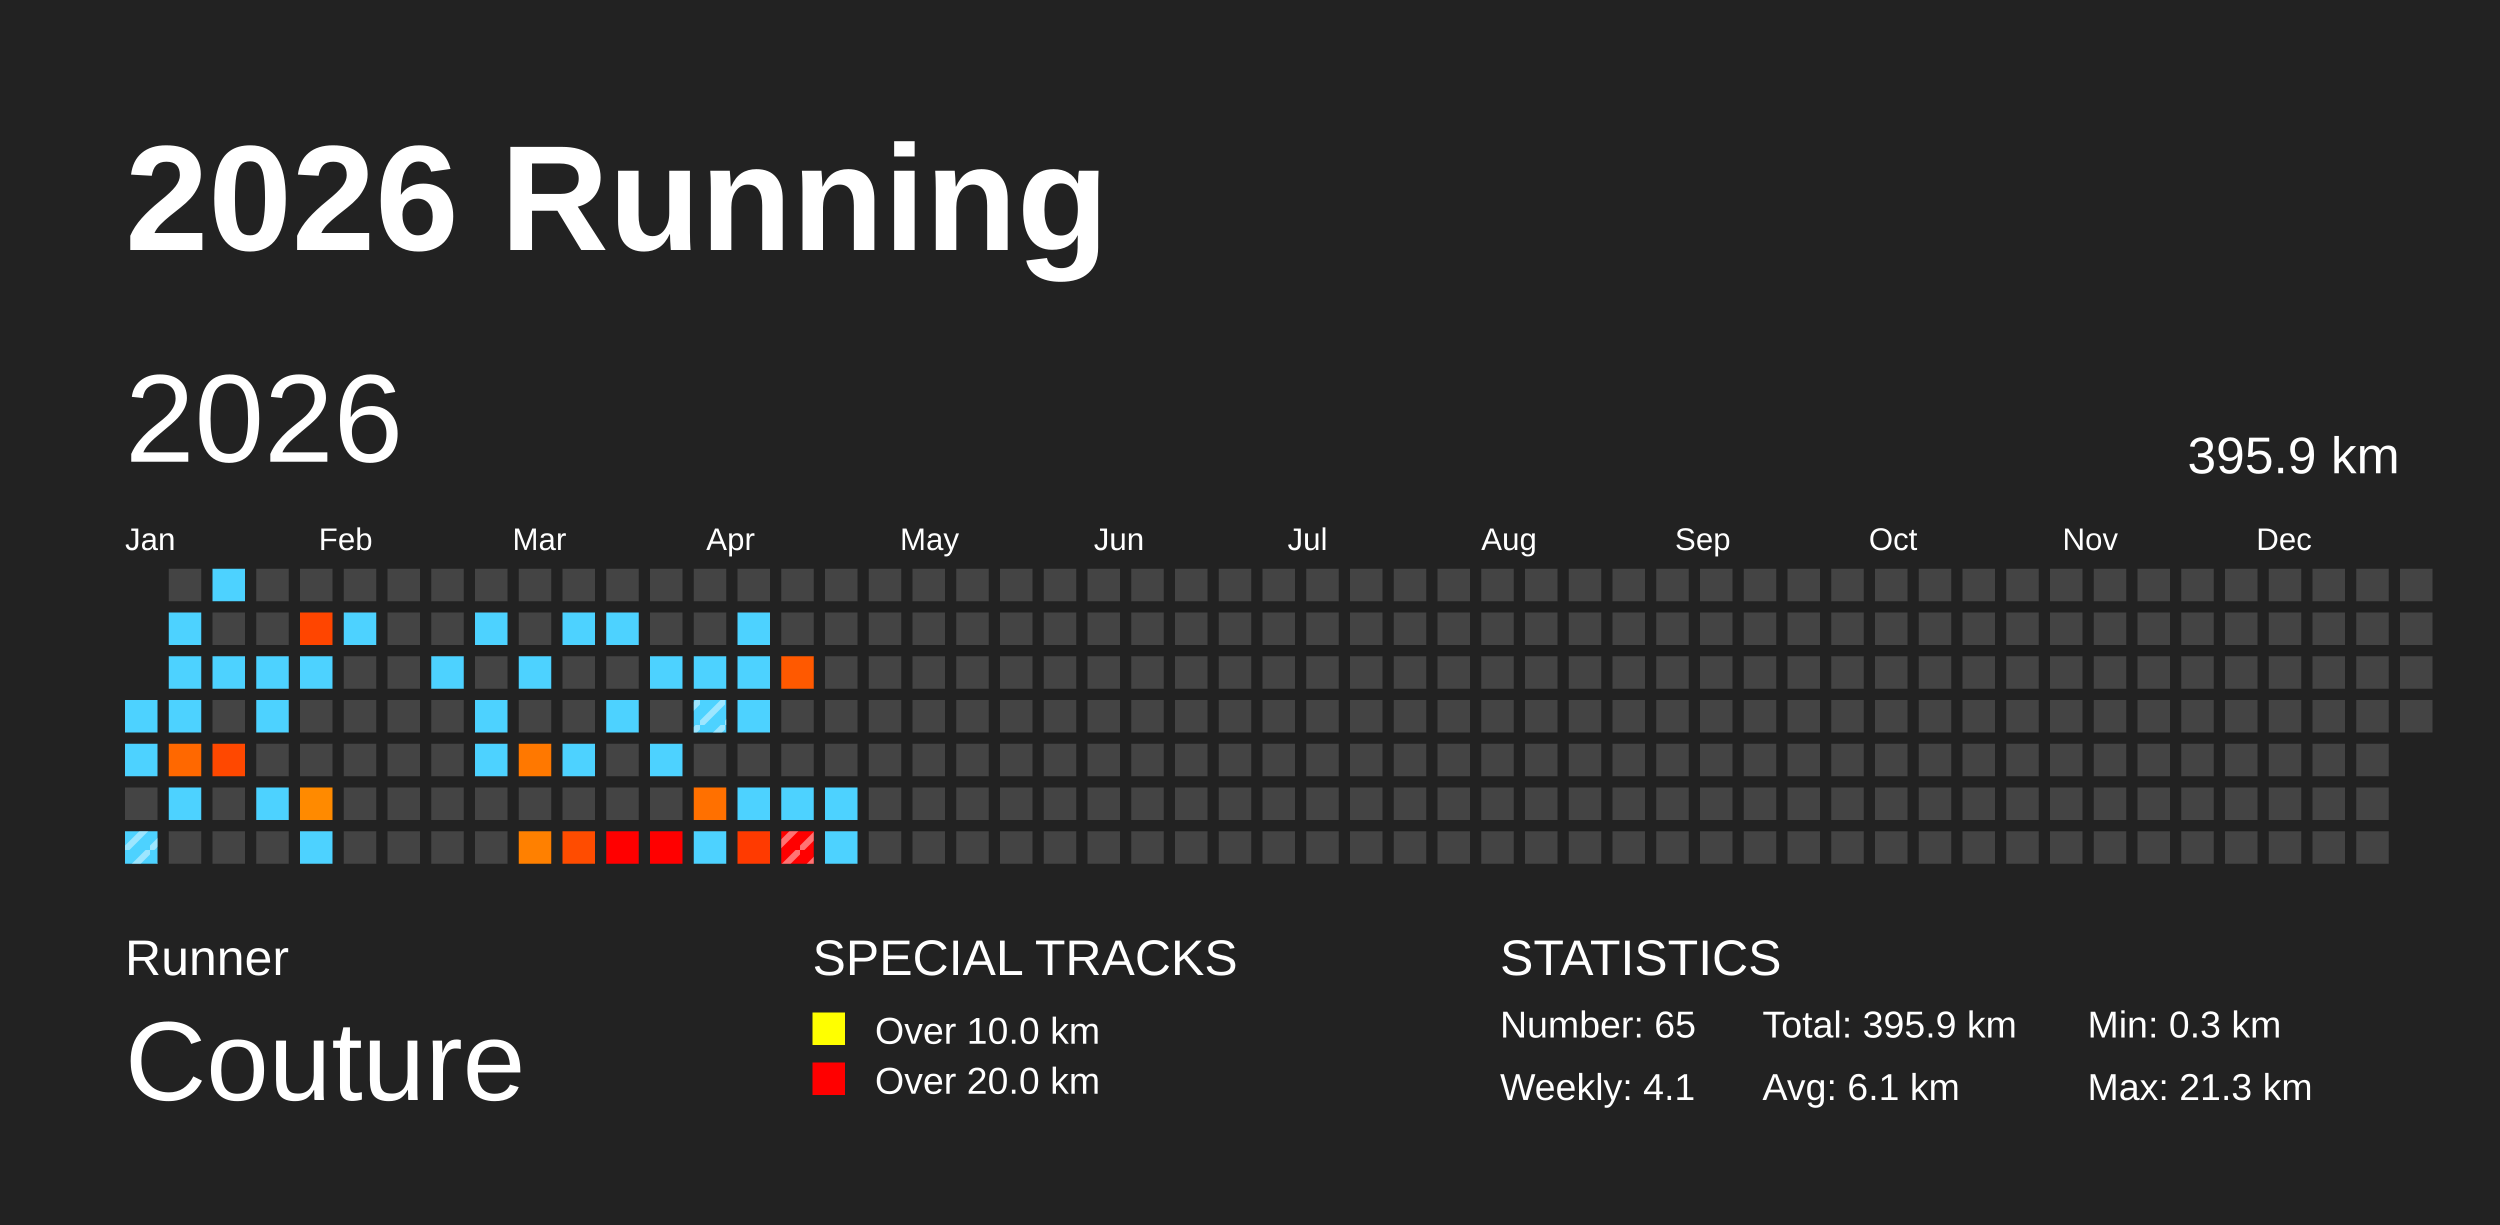
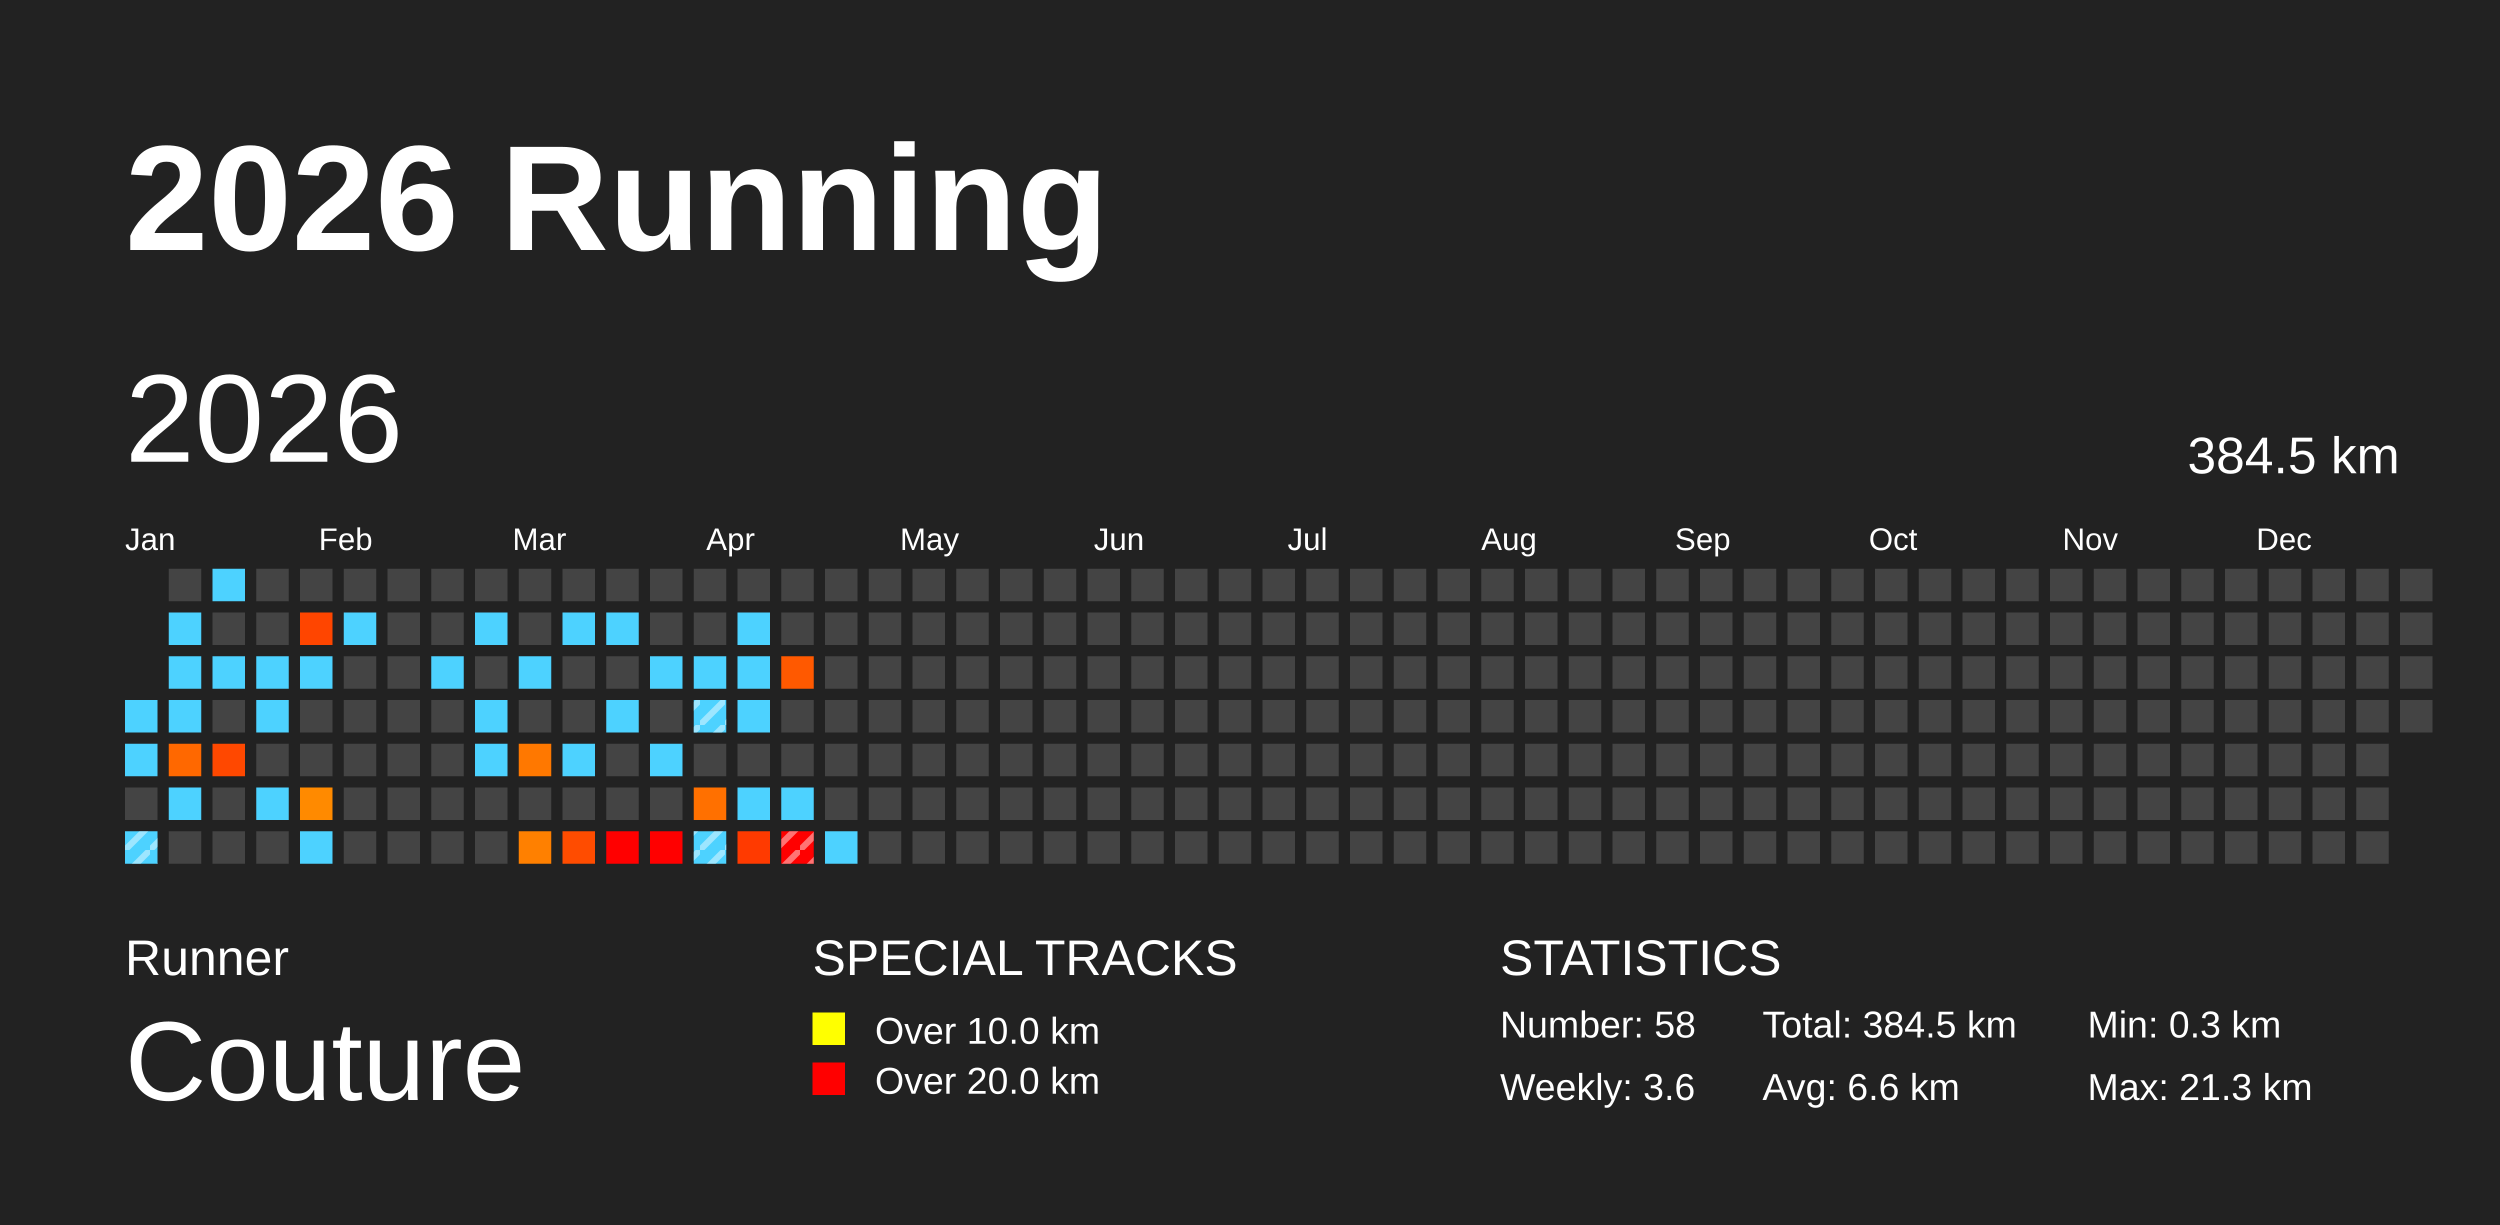
<svg xmlns="http://www.w3.org/2000/svg" baseProfile="full" height="98mm" version="1.1" viewBox="0,0,200,98" width="200mm">
  <defs>
    <pattern height="2" id="indoor-stripe" patternUnits="userSpaceOnUse" width="2">
      <line stroke="white" stroke-opacity="0.45" stroke-width="0.5" x1="0" x2="2" y1="2" y2="0" />
    </pattern>
  </defs>
  <rect fill="#222222" height="98" width="200" x="0" y="0" />
  <text fill="#FFFFFF" style="font-size:12px; font-family:Arial; font-weight:bold;" x="10" y="20">2026 Running</text>
  <text fill="#FFFFFF" style="font-size:4px; font-family:Arial" x="10" y="78">Runner</text>
  <text fill="#FFFFFF" style="font-size:9px; font-family:Arial" x="10" y="88">Couture</text>
  <text fill="#FFFFFF" style="font-size:4px; font-family:Arial" x="65" y="78">SPECIAL TRACKS</text>
  <rect fill="yellow" height="2.6" width="2.6" x="65" y="81" />
  <text fill="#FFFFFF" style="font-size:3px; font-family:Arial" x="70" y="83.5">Over 10.0 km</text>
  <rect fill="red" height="2.6" width="2.6" x="65" y="85" />
  <text fill="#FFFFFF" style="font-size:3px; font-family:Arial" x="70" y="87.5">Over 20.0 km</text>
  <text fill="#FFFFFF" style="font-size:4px; font-family:Arial" x="120" y="78">STATISTICS</text>
-   <text fill="#FFFFFF" style="font-size:3px; font-family:Arial" x="120" y="83">Number: 65</text>
-   <text fill="#FFFFFF" style="font-size:3px; font-family:Arial" x="120" y="88">Weekly: 4.1</text>
-   <text fill="#FFFFFF" style="font-size:3px; font-family:Arial" x="141" y="83">Total: 395.9 km</text>
-   <text fill="#FFFFFF" style="font-size:3px; font-family:Arial" x="141" y="88">Avg: 6.1 km</text>
+   <text fill="#FFFFFF" style="font-size:3px; font-family:Arial" x="120" y="83">Number: 58</text>
+   <text fill="#FFFFFF" style="font-size:3px; font-family:Arial" x="120" y="88">Weekly: 3.6</text>
+   <text fill="#FFFFFF" style="font-size:3px; font-family:Arial" x="141" y="83">Total: 384.5 km</text>
+   <text fill="#FFFFFF" style="font-size:3px; font-family:Arial" x="141" y="88">Avg: 6.6 km</text>
  <text fill="#FFFFFF" style="font-size:3px; font-family:Arial" x="167" y="83">Min: 0.3 km</text>
  <text fill="#FFFFFF" style="font-size:3px; font-family:Arial" x="167" y="88">Max: 21.3 km</text>
  <text dominant-baseline="hanging" fill="#FFFFFF" style="font-size:10.0px; font-family:Arial;" x="10" y="30">2026</text>
-   <text dominant-baseline="hanging" fill="#FFFFFF" style="font-size:4.125px; font-family:Arial;" x="175" y="35">395.9 km</text>
+   <text dominant-baseline="hanging" fill="#FFFFFF" style="font-size:4.125px; font-family:Arial;" x="175" y="35">384.5 km</text>
  <text fill="#FFFFFF" style="font-size:2.5px; font-family:Arial" x="10.0" y="44">Jan</text>
  <text fill="#FFFFFF" style="font-size:2.5px; font-family:Arial" x="25.5" y="44">Feb</text>
  <text fill="#FFFFFF" style="font-size:2.5px; font-family:Arial" x="41.0" y="44">Mar</text>
  <text fill="#FFFFFF" style="font-size:2.5px; font-family:Arial" x="56.5" y="44">Apr</text>
  <text fill="#FFFFFF" style="font-size:2.5px; font-family:Arial" x="72.0" y="44">May</text>
  <text fill="#FFFFFF" style="font-size:2.5px; font-family:Arial" x="87.5" y="44">Jun</text>
  <text fill="#FFFFFF" style="font-size:2.5px; font-family:Arial" x="103.0" y="44">Jul</text>
  <text fill="#FFFFFF" style="font-size:2.5px; font-family:Arial" x="118.5" y="44">Aug</text>
  <text fill="#FFFFFF" style="font-size:2.5px; font-family:Arial" x="134.0" y="44">Sep</text>
  <text fill="#FFFFFF" style="font-size:2.5px; font-family:Arial" x="149.5" y="44">Oct</text>
  <text fill="#FFFFFF" style="font-size:2.5px; font-family:Arial" x="165.0" y="44">Nov</text>
  <text fill="#FFFFFF" style="font-size:2.5px; font-family:Arial" x="180.5" y="44">Dec</text>
  <rect fill="#4dd2ff" height="2.6" width="2.6" x="10.0" y="56.0" />
  <rect fill="#4dd2ff" height="2.6" width="2.6" x="10.0" y="59.5" />
  <rect fill="#444444" height="2.6" width="2.6" x="10.0" y="63.0" />
  <rect fill="#4dd2ff" height="2.6" width="2.6" x="10.0" y="66.5" />
  <rect fill="url(#indoor-stripe)" height="2.6" width="2.6" x="10.0" y="66.5" />
  <rect fill="#444444" height="2.6" width="2.6" x="13.5" y="45.5" />
  <rect fill="#4dd2ff" height="2.6" width="2.6" x="13.5" y="49.0" />
  <rect fill="#4dd2ff" height="2.6" width="2.6" x="13.5" y="52.5" />
  <rect fill="#4dd2ff" height="2.6" width="2.6" x="13.5" y="56.0" />
  <rect fill="#ff6800" height="2.6" width="2.6" x="13.5" y="59.5" />
  <rect fill="#4dd2ff" height="2.6" width="2.6" x="13.5" y="63.0" />
  <rect fill="#444444" height="2.6" width="2.6" x="13.5" y="66.5" />
  <rect fill="#4dd2ff" height="2.6" width="2.6" x="17.0" y="45.5" />
  <rect fill="#444444" height="2.6" width="2.6" x="17.0" y="49.0" />
  <rect fill="#4dd2ff" height="2.6" width="2.6" x="17.0" y="52.5" />
  <rect fill="#444444" height="2.6" width="2.6" x="17.0" y="56.0" />
  <rect fill="#ff4800" height="2.6" width="2.6" x="17.0" y="59.5" />
  <rect fill="#444444" height="2.6" width="2.6" x="17.0" y="63.0" />
  <rect fill="#444444" height="2.6" width="2.6" x="17.0" y="66.5" />
  <rect fill="#444444" height="2.6" width="2.6" x="20.5" y="45.5" />
  <rect fill="#444444" height="2.6" width="2.6" x="20.5" y="49.0" />
  <rect fill="#4dd2ff" height="2.6" width="2.6" x="20.5" y="52.5" />
  <rect fill="#4dd2ff" height="2.6" width="2.6" x="20.5" y="56.0" />
  <rect fill="#444444" height="2.6" width="2.6" x="20.5" y="59.5" />
  <rect fill="#4dd2ff" height="2.6" width="2.6" x="20.5" y="63.0" />
  <rect fill="#444444" height="2.6" width="2.6" x="20.5" y="66.5" />
  <rect fill="#444444" height="2.6" width="2.6" x="24.0" y="45.5" />
  <rect fill="#ff4500" height="2.6" width="2.6" x="24.0" y="49.0" />
  <rect fill="#4dd2ff" height="2.6" width="2.6" x="24.0" y="52.5" />
  <rect fill="#444444" height="2.6" width="2.6" x="24.0" y="56.0" />
  <rect fill="#444444" height="2.6" width="2.6" x="24.0" y="59.5" />
  <rect fill="#ff8a00" height="2.6" width="2.6" x="24.0" y="63.0" />
  <rect fill="#4dd2ff" height="2.6" width="2.6" x="24.0" y="66.5" />
  <rect fill="#444444" height="2.6" width="2.6" x="27.5" y="45.5" />
  <rect fill="#4dd2ff" height="2.6" width="2.6" x="27.5" y="49.0" />
  <rect fill="#444444" height="2.6" width="2.6" x="27.5" y="52.5" />
  <rect fill="#444444" height="2.6" width="2.6" x="27.5" y="56.0" />
  <rect fill="#444444" height="2.6" width="2.6" x="27.5" y="59.5" />
  <rect fill="#444444" height="2.6" width="2.6" x="27.5" y="63.0" />
  <rect fill="#444444" height="2.6" width="2.6" x="27.5" y="66.5" />
  <rect fill="#444444" height="2.6" width="2.6" x="31.0" y="45.5" />
  <rect fill="#444444" height="2.6" width="2.6" x="31.0" y="49.0" />
  <rect fill="#444444" height="2.6" width="2.6" x="31.0" y="52.5" />
  <rect fill="#444444" height="2.6" width="2.6" x="31.0" y="56.0" />
  <rect fill="#444444" height="2.6" width="2.6" x="31.0" y="59.5" />
  <rect fill="#444444" height="2.6" width="2.6" x="31.0" y="63.0" />
  <rect fill="#444444" height="2.6" width="2.6" x="31.0" y="66.5" />
  <rect fill="#444444" height="2.6" width="2.6" x="34.5" y="45.5" />
  <rect fill="#444444" height="2.6" width="2.6" x="34.5" y="49.0" />
  <rect fill="#4dd2ff" height="2.6" width="2.6" x="34.5" y="52.5" />
  <rect fill="#444444" height="2.6" width="2.6" x="34.5" y="56.0" />
  <rect fill="#444444" height="2.6" width="2.6" x="34.5" y="59.5" />
  <rect fill="#444444" height="2.6" width="2.6" x="34.5" y="63.0" />
  <rect fill="#444444" height="2.6" width="2.6" x="34.5" y="66.5" />
  <rect fill="#444444" height="2.6" width="2.6" x="38.0" y="45.5" />
  <rect fill="#4dd2ff" height="2.6" width="2.6" x="38.0" y="49.0" />
  <rect fill="#444444" height="2.6" width="2.6" x="38.0" y="52.5" />
  <rect fill="#4dd2ff" height="2.6" width="2.6" x="38.0" y="56.0" />
  <rect fill="#4dd2ff" height="2.6" width="2.6" x="38.0" y="59.5" />
  <rect fill="#444444" height="2.6" width="2.6" x="38.0" y="63.0" />
  <rect fill="#444444" height="2.6" width="2.6" x="38.0" y="66.5" />
  <rect fill="#444444" height="2.6" width="2.6" x="41.5" y="45.5" />
  <rect fill="#444444" height="2.6" width="2.6" x="41.5" y="49.0" />
  <rect fill="#4dd2ff" height="2.6" width="2.6" x="41.5" y="52.5" />
  <rect fill="#444444" height="2.6" width="2.6" x="41.5" y="56.0" />
  <rect fill="#ff7800" height="2.6" width="2.6" x="41.5" y="59.5" />
  <rect fill="#444444" height="2.6" width="2.6" x="41.5" y="63.0" />
  <rect fill="#ff8000" height="2.6" width="2.6" x="41.5" y="66.5" />
  <rect fill="#444444" height="2.6" width="2.6" x="45.0" y="45.5" />
  <rect fill="#4dd2ff" height="2.6" width="2.6" x="45.0" y="49.0" />
  <rect fill="#444444" height="2.6" width="2.6" x="45.0" y="52.5" />
  <rect fill="#444444" height="2.6" width="2.6" x="45.0" y="56.0" />
  <rect fill="#4dd2ff" height="2.6" width="2.6" x="45.0" y="59.5" />
  <rect fill="#444444" height="2.6" width="2.6" x="45.0" y="63.0" />
  <rect fill="#ff4c00" height="2.6" width="2.6" x="45.0" y="66.5" />
  <rect fill="#444444" height="2.6" width="2.6" x="48.5" y="45.5" />
  <rect fill="#4dd2ff" height="2.6" width="2.6" x="48.5" y="49.0" />
  <rect fill="#444444" height="2.6" width="2.6" x="48.5" y="52.5" />
  <rect fill="#4dd2ff" height="2.6" width="2.6" x="48.5" y="56.0" />
  <rect fill="#444444" height="2.6" width="2.6" x="48.5" y="59.5" />
  <rect fill="#444444" height="2.6" width="2.6" x="48.5" y="63.0" />
  <rect fill="red" height="2.6" width="2.6" x="48.5" y="66.5" />
  <rect fill="#444444" height="2.6" width="2.6" x="52.0" y="45.5" />
  <rect fill="#444444" height="2.6" width="2.6" x="52.0" y="49.0" />
  <rect fill="#4dd2ff" height="2.6" width="2.6" x="52.0" y="52.5" />
  <rect fill="#444444" height="2.6" width="2.6" x="52.0" y="56.0" />
  <rect fill="#4dd2ff" height="2.6" width="2.6" x="52.0" y="59.5" />
  <rect fill="#444444" height="2.6" width="2.6" x="52.0" y="63.0" />
  <rect fill="red" height="2.6" width="2.6" x="52.0" y="66.5" />
  <rect fill="#444444" height="2.6" width="2.6" x="55.5" y="45.5" />
  <rect fill="#444444" height="2.6" width="2.6" x="55.5" y="49.0" />
  <rect fill="#4dd2ff" height="2.6" width="2.6" x="55.5" y="52.5" />
  <rect fill="#4dd2ff" height="2.6" width="2.6" x="55.5" y="56.0" />
  <rect fill="url(#indoor-stripe)" height="2.6" width="2.6" x="55.5" y="56.0" />
  <rect fill="#444444" height="2.6" width="2.6" x="55.5" y="59.5" />
  <rect fill="#ff7000" height="2.6" width="2.6" x="55.5" y="63.0" />
  <rect fill="#4dd2ff" height="2.6" width="2.6" x="55.5" y="66.5" />
+   <rect fill="url(#indoor-stripe)" height="2.6" width="2.6" x="55.5" y="66.5" />
  <rect fill="#444444" height="2.6" width="2.6" x="59.0" y="45.5" />
  <rect fill="#4dd2ff" height="2.6" width="2.6" x="59.0" y="49.0" />
  <rect fill="#4dd2ff" height="2.6" width="2.6" x="59.0" y="52.5" />
  <rect fill="#4dd2ff" height="2.6" width="2.6" x="59.0" y="56.0" />
  <rect fill="#444444" height="2.6" width="2.6" x="59.0" y="59.5" />
  <rect fill="#4dd2ff" height="2.6" width="2.6" x="59.0" y="63.0" />
  <rect fill="#ff3a00" height="2.6" width="2.6" x="59.0" y="66.5" />
  <rect fill="#444444" height="2.6" width="2.6" x="62.5" y="45.5" />
  <rect fill="#444444" height="2.6" width="2.6" x="62.5" y="49.0" />
  <rect fill="#ff5900" height="2.6" width="2.6" x="62.5" y="52.5" />
  <rect fill="#444444" height="2.6" width="2.6" x="62.5" y="56.0" />
  <rect fill="#444444" height="2.6" width="2.6" x="62.5" y="59.5" />
  <rect fill="#4dd2ff" height="2.6" width="2.6" x="62.5" y="63.0" />
  <rect fill="red" height="2.6" width="2.6" x="62.5" y="66.5" />
  <rect fill="url(#indoor-stripe)" height="2.6" width="2.6" x="62.5" y="66.5" />
  <rect fill="#444444" height="2.6" width="2.6" x="66.0" y="45.5" />
  <rect fill="#444444" height="2.6" width="2.6" x="66.0" y="49.0" />
  <rect fill="#444444" height="2.6" width="2.6" x="66.0" y="52.5" />
  <rect fill="#444444" height="2.6" width="2.6" x="66.0" y="56.0" />
  <rect fill="#444444" height="2.6" width="2.6" x="66.0" y="59.5" />
-   <rect fill="#4dd2ff" height="2.6" width="2.6" x="66.0" y="63.0" />
+   <rect fill="#444444" height="2.6" width="2.6" x="66.0" y="63.0" />
  <rect fill="#4dd2ff" height="2.6" width="2.6" x="66.0" y="66.5" />
  <rect fill="#444444" height="2.6" width="2.6" x="69.5" y="45.5" />
  <rect fill="#444444" height="2.6" width="2.6" x="69.5" y="49.0" />
  <rect fill="#444444" height="2.6" width="2.6" x="69.5" y="52.5" />
  <rect fill="#444444" height="2.6" width="2.6" x="69.5" y="56.0" />
  <rect fill="#444444" height="2.6" width="2.6" x="69.5" y="59.5" />
  <rect fill="#444444" height="2.6" width="2.6" x="69.5" y="63.0" />
  <rect fill="#444444" height="2.6" width="2.6" x="69.5" y="66.5" />
  <rect fill="#444444" height="2.6" width="2.6" x="73.0" y="45.5" />
  <rect fill="#444444" height="2.6" width="2.6" x="73.0" y="49.0" />
  <rect fill="#444444" height="2.6" width="2.6" x="73.0" y="52.5" />
  <rect fill="#444444" height="2.6" width="2.6" x="73.0" y="56.0" />
  <rect fill="#444444" height="2.6" width="2.6" x="73.0" y="59.5" />
  <rect fill="#444444" height="2.6" width="2.6" x="73.0" y="63.0" />
  <rect fill="#444444" height="2.6" width="2.6" x="73.0" y="66.5" />
  <rect fill="#444444" height="2.6" width="2.6" x="76.5" y="45.5" />
  <rect fill="#444444" height="2.6" width="2.6" x="76.5" y="49.0" />
  <rect fill="#444444" height="2.6" width="2.6" x="76.5" y="52.5" />
  <rect fill="#444444" height="2.6" width="2.6" x="76.5" y="56.0" />
  <rect fill="#444444" height="2.6" width="2.6" x="76.5" y="59.5" />
  <rect fill="#444444" height="2.6" width="2.6" x="76.5" y="63.0" />
  <rect fill="#444444" height="2.6" width="2.6" x="76.5" y="66.5" />
  <rect fill="#444444" height="2.6" width="2.6" x="80.0" y="45.5" />
  <rect fill="#444444" height="2.6" width="2.6" x="80.0" y="49.0" />
  <rect fill="#444444" height="2.6" width="2.6" x="80.0" y="52.5" />
  <rect fill="#444444" height="2.6" width="2.6" x="80.0" y="56.0" />
  <rect fill="#444444" height="2.6" width="2.6" x="80.0" y="59.5" />
  <rect fill="#444444" height="2.6" width="2.6" x="80.0" y="63.0" />
  <rect fill="#444444" height="2.6" width="2.6" x="80.0" y="66.5" />
  <rect fill="#444444" height="2.6" width="2.6" x="83.5" y="45.5" />
  <rect fill="#444444" height="2.6" width="2.6" x="83.5" y="49.0" />
  <rect fill="#444444" height="2.6" width="2.6" x="83.5" y="52.5" />
  <rect fill="#444444" height="2.6" width="2.6" x="83.5" y="56.0" />
  <rect fill="#444444" height="2.6" width="2.6" x="83.5" y="59.5" />
  <rect fill="#444444" height="2.6" width="2.6" x="83.5" y="63.0" />
  <rect fill="#444444" height="2.6" width="2.6" x="83.5" y="66.5" />
  <rect fill="#444444" height="2.6" width="2.6" x="87.0" y="45.5" />
  <rect fill="#444444" height="2.6" width="2.6" x="87.0" y="49.0" />
  <rect fill="#444444" height="2.6" width="2.6" x="87.0" y="52.5" />
  <rect fill="#444444" height="2.6" width="2.6" x="87.0" y="56.0" />
  <rect fill="#444444" height="2.6" width="2.6" x="87.0" y="59.5" />
  <rect fill="#444444" height="2.6" width="2.6" x="87.0" y="63.0" />
  <rect fill="#444444" height="2.6" width="2.6" x="87.0" y="66.5" />
  <rect fill="#444444" height="2.6" width="2.6" x="90.5" y="45.5" />
  <rect fill="#444444" height="2.6" width="2.6" x="90.5" y="49.0" />
  <rect fill="#444444" height="2.6" width="2.6" x="90.5" y="52.5" />
  <rect fill="#444444" height="2.6" width="2.6" x="90.5" y="56.0" />
  <rect fill="#444444" height="2.6" width="2.6" x="90.5" y="59.5" />
  <rect fill="#444444" height="2.6" width="2.6" x="90.5" y="63.0" />
  <rect fill="#444444" height="2.6" width="2.6" x="90.5" y="66.5" />
  <rect fill="#444444" height="2.6" width="2.6" x="94.0" y="45.5" />
  <rect fill="#444444" height="2.6" width="2.6" x="94.0" y="49.0" />
  <rect fill="#444444" height="2.6" width="2.6" x="94.0" y="52.5" />
  <rect fill="#444444" height="2.6" width="2.6" x="94.0" y="56.0" />
  <rect fill="#444444" height="2.6" width="2.6" x="94.0" y="59.5" />
  <rect fill="#444444" height="2.6" width="2.6" x="94.0" y="63.0" />
  <rect fill="#444444" height="2.6" width="2.6" x="94.0" y="66.5" />
  <rect fill="#444444" height="2.6" width="2.6" x="97.5" y="45.5" />
  <rect fill="#444444" height="2.6" width="2.6" x="97.5" y="49.0" />
  <rect fill="#444444" height="2.6" width="2.6" x="97.5" y="52.5" />
  <rect fill="#444444" height="2.6" width="2.6" x="97.5" y="56.0" />
  <rect fill="#444444" height="2.6" width="2.6" x="97.5" y="59.5" />
  <rect fill="#444444" height="2.6" width="2.6" x="97.5" y="63.0" />
  <rect fill="#444444" height="2.6" width="2.6" x="97.5" y="66.5" />
  <rect fill="#444444" height="2.6" width="2.6" x="101.0" y="45.5" />
  <rect fill="#444444" height="2.6" width="2.6" x="101.0" y="49.0" />
  <rect fill="#444444" height="2.6" width="2.6" x="101.0" y="52.5" />
  <rect fill="#444444" height="2.6" width="2.6" x="101.0" y="56.0" />
  <rect fill="#444444" height="2.6" width="2.6" x="101.0" y="59.5" />
  <rect fill="#444444" height="2.6" width="2.6" x="101.0" y="63.0" />
  <rect fill="#444444" height="2.6" width="2.6" x="101.0" y="66.5" />
  <rect fill="#444444" height="2.6" width="2.6" x="104.5" y="45.5" />
  <rect fill="#444444" height="2.6" width="2.6" x="104.5" y="49.0" />
  <rect fill="#444444" height="2.6" width="2.6" x="104.5" y="52.5" />
  <rect fill="#444444" height="2.6" width="2.6" x="104.5" y="56.0" />
  <rect fill="#444444" height="2.6" width="2.6" x="104.5" y="59.5" />
  <rect fill="#444444" height="2.6" width="2.6" x="104.5" y="63.0" />
  <rect fill="#444444" height="2.6" width="2.6" x="104.5" y="66.5" />
  <rect fill="#444444" height="2.6" width="2.6" x="108.0" y="45.5" />
  <rect fill="#444444" height="2.6" width="2.6" x="108.0" y="49.0" />
  <rect fill="#444444" height="2.6" width="2.6" x="108.0" y="52.5" />
  <rect fill="#444444" height="2.6" width="2.6" x="108.0" y="56.0" />
  <rect fill="#444444" height="2.6" width="2.6" x="108.0" y="59.5" />
  <rect fill="#444444" height="2.6" width="2.6" x="108.0" y="63.0" />
  <rect fill="#444444" height="2.6" width="2.6" x="108.0" y="66.5" />
  <rect fill="#444444" height="2.6" width="2.6" x="111.5" y="45.5" />
  <rect fill="#444444" height="2.6" width="2.6" x="111.5" y="49.0" />
  <rect fill="#444444" height="2.6" width="2.6" x="111.5" y="52.5" />
  <rect fill="#444444" height="2.6" width="2.6" x="111.5" y="56.0" />
  <rect fill="#444444" height="2.6" width="2.6" x="111.5" y="59.5" />
  <rect fill="#444444" height="2.6" width="2.6" x="111.5" y="63.0" />
  <rect fill="#444444" height="2.6" width="2.6" x="111.5" y="66.5" />
  <rect fill="#444444" height="2.6" width="2.6" x="115.0" y="45.5" />
  <rect fill="#444444" height="2.6" width="2.6" x="115.0" y="49.0" />
  <rect fill="#444444" height="2.6" width="2.6" x="115.0" y="52.5" />
  <rect fill="#444444" height="2.6" width="2.6" x="115.0" y="56.0" />
  <rect fill="#444444" height="2.6" width="2.6" x="115.0" y="59.5" />
  <rect fill="#444444" height="2.6" width="2.6" x="115.0" y="63.0" />
  <rect fill="#444444" height="2.6" width="2.6" x="115.0" y="66.5" />
  <rect fill="#444444" height="2.6" width="2.6" x="118.5" y="45.5" />
  <rect fill="#444444" height="2.6" width="2.6" x="118.5" y="49.0" />
  <rect fill="#444444" height="2.6" width="2.6" x="118.5" y="52.5" />
  <rect fill="#444444" height="2.6" width="2.6" x="118.5" y="56.0" />
  <rect fill="#444444" height="2.6" width="2.6" x="118.5" y="59.5" />
  <rect fill="#444444" height="2.6" width="2.6" x="118.5" y="63.0" />
  <rect fill="#444444" height="2.6" width="2.6" x="118.5" y="66.5" />
  <rect fill="#444444" height="2.6" width="2.6" x="122.0" y="45.5" />
  <rect fill="#444444" height="2.6" width="2.6" x="122.0" y="49.0" />
  <rect fill="#444444" height="2.6" width="2.6" x="122.0" y="52.5" />
  <rect fill="#444444" height="2.6" width="2.6" x="122.0" y="56.0" />
  <rect fill="#444444" height="2.6" width="2.6" x="122.0" y="59.5" />
  <rect fill="#444444" height="2.6" width="2.6" x="122.0" y="63.0" />
  <rect fill="#444444" height="2.6" width="2.6" x="122.0" y="66.5" />
  <rect fill="#444444" height="2.6" width="2.6" x="125.5" y="45.5" />
  <rect fill="#444444" height="2.6" width="2.6" x="125.5" y="49.0" />
  <rect fill="#444444" height="2.6" width="2.6" x="125.5" y="52.5" />
  <rect fill="#444444" height="2.6" width="2.6" x="125.5" y="56.0" />
  <rect fill="#444444" height="2.6" width="2.6" x="125.5" y="59.5" />
  <rect fill="#444444" height="2.6" width="2.6" x="125.5" y="63.0" />
  <rect fill="#444444" height="2.6" width="2.6" x="125.5" y="66.5" />
  <rect fill="#444444" height="2.6" width="2.6" x="129.0" y="45.5" />
  <rect fill="#444444" height="2.6" width="2.6" x="129.0" y="49.0" />
  <rect fill="#444444" height="2.6" width="2.6" x="129.0" y="52.5" />
  <rect fill="#444444" height="2.6" width="2.6" x="129.0" y="56.0" />
  <rect fill="#444444" height="2.6" width="2.6" x="129.0" y="59.5" />
  <rect fill="#444444" height="2.6" width="2.6" x="129.0" y="63.0" />
  <rect fill="#444444" height="2.6" width="2.6" x="129.0" y="66.5" />
  <rect fill="#444444" height="2.6" width="2.6" x="132.5" y="45.5" />
  <rect fill="#444444" height="2.6" width="2.6" x="132.5" y="49.0" />
  <rect fill="#444444" height="2.6" width="2.6" x="132.5" y="52.5" />
  <rect fill="#444444" height="2.6" width="2.6" x="132.5" y="56.0" />
  <rect fill="#444444" height="2.6" width="2.6" x="132.5" y="59.5" />
  <rect fill="#444444" height="2.6" width="2.6" x="132.5" y="63.0" />
  <rect fill="#444444" height="2.6" width="2.6" x="132.5" y="66.5" />
  <rect fill="#444444" height="2.6" width="2.6" x="136.0" y="45.5" />
  <rect fill="#444444" height="2.6" width="2.6" x="136.0" y="49.0" />
  <rect fill="#444444" height="2.6" width="2.6" x="136.0" y="52.5" />
  <rect fill="#444444" height="2.6" width="2.6" x="136.0" y="56.0" />
  <rect fill="#444444" height="2.6" width="2.6" x="136.0" y="59.5" />
  <rect fill="#444444" height="2.6" width="2.6" x="136.0" y="63.0" />
  <rect fill="#444444" height="2.6" width="2.6" x="136.0" y="66.5" />
  <rect fill="#444444" height="2.6" width="2.6" x="139.5" y="45.5" />
  <rect fill="#444444" height="2.6" width="2.6" x="139.5" y="49.0" />
  <rect fill="#444444" height="2.6" width="2.6" x="139.5" y="52.5" />
  <rect fill="#444444" height="2.6" width="2.6" x="139.5" y="56.0" />
  <rect fill="#444444" height="2.6" width="2.6" x="139.5" y="59.5" />
  <rect fill="#444444" height="2.6" width="2.6" x="139.5" y="63.0" />
  <rect fill="#444444" height="2.6" width="2.6" x="139.5" y="66.5" />
  <rect fill="#444444" height="2.6" width="2.6" x="143.0" y="45.5" />
  <rect fill="#444444" height="2.6" width="2.6" x="143.0" y="49.0" />
  <rect fill="#444444" height="2.6" width="2.6" x="143.0" y="52.5" />
  <rect fill="#444444" height="2.6" width="2.6" x="143.0" y="56.0" />
  <rect fill="#444444" height="2.6" width="2.6" x="143.0" y="59.5" />
  <rect fill="#444444" height="2.6" width="2.6" x="143.0" y="63.0" />
  <rect fill="#444444" height="2.6" width="2.6" x="143.0" y="66.5" />
  <rect fill="#444444" height="2.6" width="2.6" x="146.5" y="45.5" />
  <rect fill="#444444" height="2.6" width="2.6" x="146.5" y="49.0" />
  <rect fill="#444444" height="2.6" width="2.6" x="146.5" y="52.5" />
  <rect fill="#444444" height="2.6" width="2.6" x="146.5" y="56.0" />
  <rect fill="#444444" height="2.6" width="2.6" x="146.5" y="59.5" />
  <rect fill="#444444" height="2.6" width="2.6" x="146.5" y="63.0" />
  <rect fill="#444444" height="2.6" width="2.6" x="146.5" y="66.5" />
  <rect fill="#444444" height="2.6" width="2.6" x="150.0" y="45.5" />
  <rect fill="#444444" height="2.6" width="2.6" x="150.0" y="49.0" />
  <rect fill="#444444" height="2.6" width="2.6" x="150.0" y="52.5" />
  <rect fill="#444444" height="2.6" width="2.6" x="150.0" y="56.0" />
  <rect fill="#444444" height="2.6" width="2.6" x="150.0" y="59.5" />
  <rect fill="#444444" height="2.6" width="2.6" x="150.0" y="63.0" />
  <rect fill="#444444" height="2.6" width="2.6" x="150.0" y="66.5" />
  <rect fill="#444444" height="2.6" width="2.6" x="153.5" y="45.5" />
  <rect fill="#444444" height="2.6" width="2.6" x="153.5" y="49.0" />
  <rect fill="#444444" height="2.6" width="2.6" x="153.5" y="52.5" />
  <rect fill="#444444" height="2.6" width="2.6" x="153.5" y="56.0" />
  <rect fill="#444444" height="2.6" width="2.6" x="153.5" y="59.5" />
  <rect fill="#444444" height="2.6" width="2.6" x="153.5" y="63.0" />
  <rect fill="#444444" height="2.6" width="2.6" x="153.5" y="66.5" />
  <rect fill="#444444" height="2.6" width="2.6" x="157.0" y="45.5" />
  <rect fill="#444444" height="2.6" width="2.6" x="157.0" y="49.0" />
  <rect fill="#444444" height="2.6" width="2.6" x="157.0" y="52.5" />
  <rect fill="#444444" height="2.6" width="2.6" x="157.0" y="56.0" />
  <rect fill="#444444" height="2.6" width="2.6" x="157.0" y="59.5" />
  <rect fill="#444444" height="2.6" width="2.6" x="157.0" y="63.0" />
  <rect fill="#444444" height="2.6" width="2.6" x="157.0" y="66.5" />
  <rect fill="#444444" height="2.6" width="2.6" x="160.5" y="45.5" />
  <rect fill="#444444" height="2.6" width="2.6" x="160.5" y="49.0" />
  <rect fill="#444444" height="2.6" width="2.6" x="160.5" y="52.5" />
  <rect fill="#444444" height="2.6" width="2.6" x="160.5" y="56.0" />
  <rect fill="#444444" height="2.6" width="2.6" x="160.5" y="59.5" />
  <rect fill="#444444" height="2.6" width="2.6" x="160.5" y="63.0" />
  <rect fill="#444444" height="2.6" width="2.6" x="160.5" y="66.5" />
  <rect fill="#444444" height="2.6" width="2.6" x="164.0" y="45.5" />
  <rect fill="#444444" height="2.6" width="2.6" x="164.0" y="49.0" />
  <rect fill="#444444" height="2.6" width="2.6" x="164.0" y="52.5" />
  <rect fill="#444444" height="2.6" width="2.6" x="164.0" y="56.0" />
  <rect fill="#444444" height="2.6" width="2.6" x="164.0" y="59.5" />
  <rect fill="#444444" height="2.6" width="2.6" x="164.0" y="63.0" />
  <rect fill="#444444" height="2.6" width="2.6" x="164.0" y="66.5" />
  <rect fill="#444444" height="2.6" width="2.6" x="167.5" y="45.5" />
  <rect fill="#444444" height="2.6" width="2.6" x="167.5" y="49.0" />
  <rect fill="#444444" height="2.6" width="2.6" x="167.5" y="52.5" />
  <rect fill="#444444" height="2.6" width="2.6" x="167.5" y="56.0" />
  <rect fill="#444444" height="2.6" width="2.6" x="167.5" y="59.5" />
  <rect fill="#444444" height="2.6" width="2.6" x="167.5" y="63.0" />
  <rect fill="#444444" height="2.6" width="2.6" x="167.5" y="66.5" />
  <rect fill="#444444" height="2.6" width="2.6" x="171.0" y="45.5" />
  <rect fill="#444444" height="2.6" width="2.6" x="171.0" y="49.0" />
  <rect fill="#444444" height="2.6" width="2.6" x="171.0" y="52.5" />
  <rect fill="#444444" height="2.6" width="2.6" x="171.0" y="56.0" />
  <rect fill="#444444" height="2.6" width="2.6" x="171.0" y="59.5" />
  <rect fill="#444444" height="2.6" width="2.6" x="171.0" y="63.0" />
  <rect fill="#444444" height="2.6" width="2.6" x="171.0" y="66.5" />
  <rect fill="#444444" height="2.6" width="2.6" x="174.5" y="45.5" />
  <rect fill="#444444" height="2.6" width="2.6" x="174.5" y="49.0" />
  <rect fill="#444444" height="2.6" width="2.6" x="174.5" y="52.5" />
  <rect fill="#444444" height="2.6" width="2.6" x="174.5" y="56.0" />
  <rect fill="#444444" height="2.6" width="2.6" x="174.5" y="59.5" />
  <rect fill="#444444" height="2.6" width="2.6" x="174.5" y="63.0" />
  <rect fill="#444444" height="2.6" width="2.6" x="174.5" y="66.5" />
  <rect fill="#444444" height="2.6" width="2.6" x="178.0" y="45.5" />
  <rect fill="#444444" height="2.6" width="2.6" x="178.0" y="49.0" />
  <rect fill="#444444" height="2.6" width="2.6" x="178.0" y="52.5" />
  <rect fill="#444444" height="2.6" width="2.6" x="178.0" y="56.0" />
  <rect fill="#444444" height="2.6" width="2.6" x="178.0" y="59.5" />
  <rect fill="#444444" height="2.6" width="2.6" x="178.0" y="63.0" />
  <rect fill="#444444" height="2.6" width="2.6" x="178.0" y="66.5" />
  <rect fill="#444444" height="2.6" width="2.6" x="181.5" y="45.5" />
  <rect fill="#444444" height="2.6" width="2.6" x="181.5" y="49.0" />
  <rect fill="#444444" height="2.6" width="2.6" x="181.5" y="52.5" />
  <rect fill="#444444" height="2.6" width="2.6" x="181.5" y="56.0" />
  <rect fill="#444444" height="2.6" width="2.6" x="181.5" y="59.5" />
  <rect fill="#444444" height="2.6" width="2.6" x="181.5" y="63.0" />
  <rect fill="#444444" height="2.6" width="2.6" x="181.5" y="66.5" />
  <rect fill="#444444" height="2.6" width="2.6" x="185.0" y="45.5" />
  <rect fill="#444444" height="2.6" width="2.6" x="185.0" y="49.0" />
  <rect fill="#444444" height="2.6" width="2.6" x="185.0" y="52.5" />
  <rect fill="#444444" height="2.6" width="2.6" x="185.0" y="56.0" />
  <rect fill="#444444" height="2.6" width="2.6" x="185.0" y="59.5" />
  <rect fill="#444444" height="2.6" width="2.6" x="185.0" y="63.0" />
  <rect fill="#444444" height="2.6" width="2.6" x="185.0" y="66.5" />
  <rect fill="#444444" height="2.6" width="2.6" x="188.5" y="45.5" />
  <rect fill="#444444" height="2.6" width="2.6" x="188.5" y="49.0" />
  <rect fill="#444444" height="2.6" width="2.6" x="188.5" y="52.5" />
  <rect fill="#444444" height="2.6" width="2.6" x="188.5" y="56.0" />
  <rect fill="#444444" height="2.6" width="2.6" x="188.5" y="59.5" />
  <rect fill="#444444" height="2.6" width="2.6" x="188.5" y="63.0" />
  <rect fill="#444444" height="2.6" width="2.6" x="188.5" y="66.5" />
  <rect fill="#444444" height="2.6" width="2.6" x="192.0" y="45.5" />
  <rect fill="#444444" height="2.6" width="2.6" x="192.0" y="49.0" />
  <rect fill="#444444" height="2.6" width="2.6" x="192.0" y="52.5" />
  <rect fill="#444444" height="2.6" width="2.6" x="192.0" y="56.0" />
</svg>
